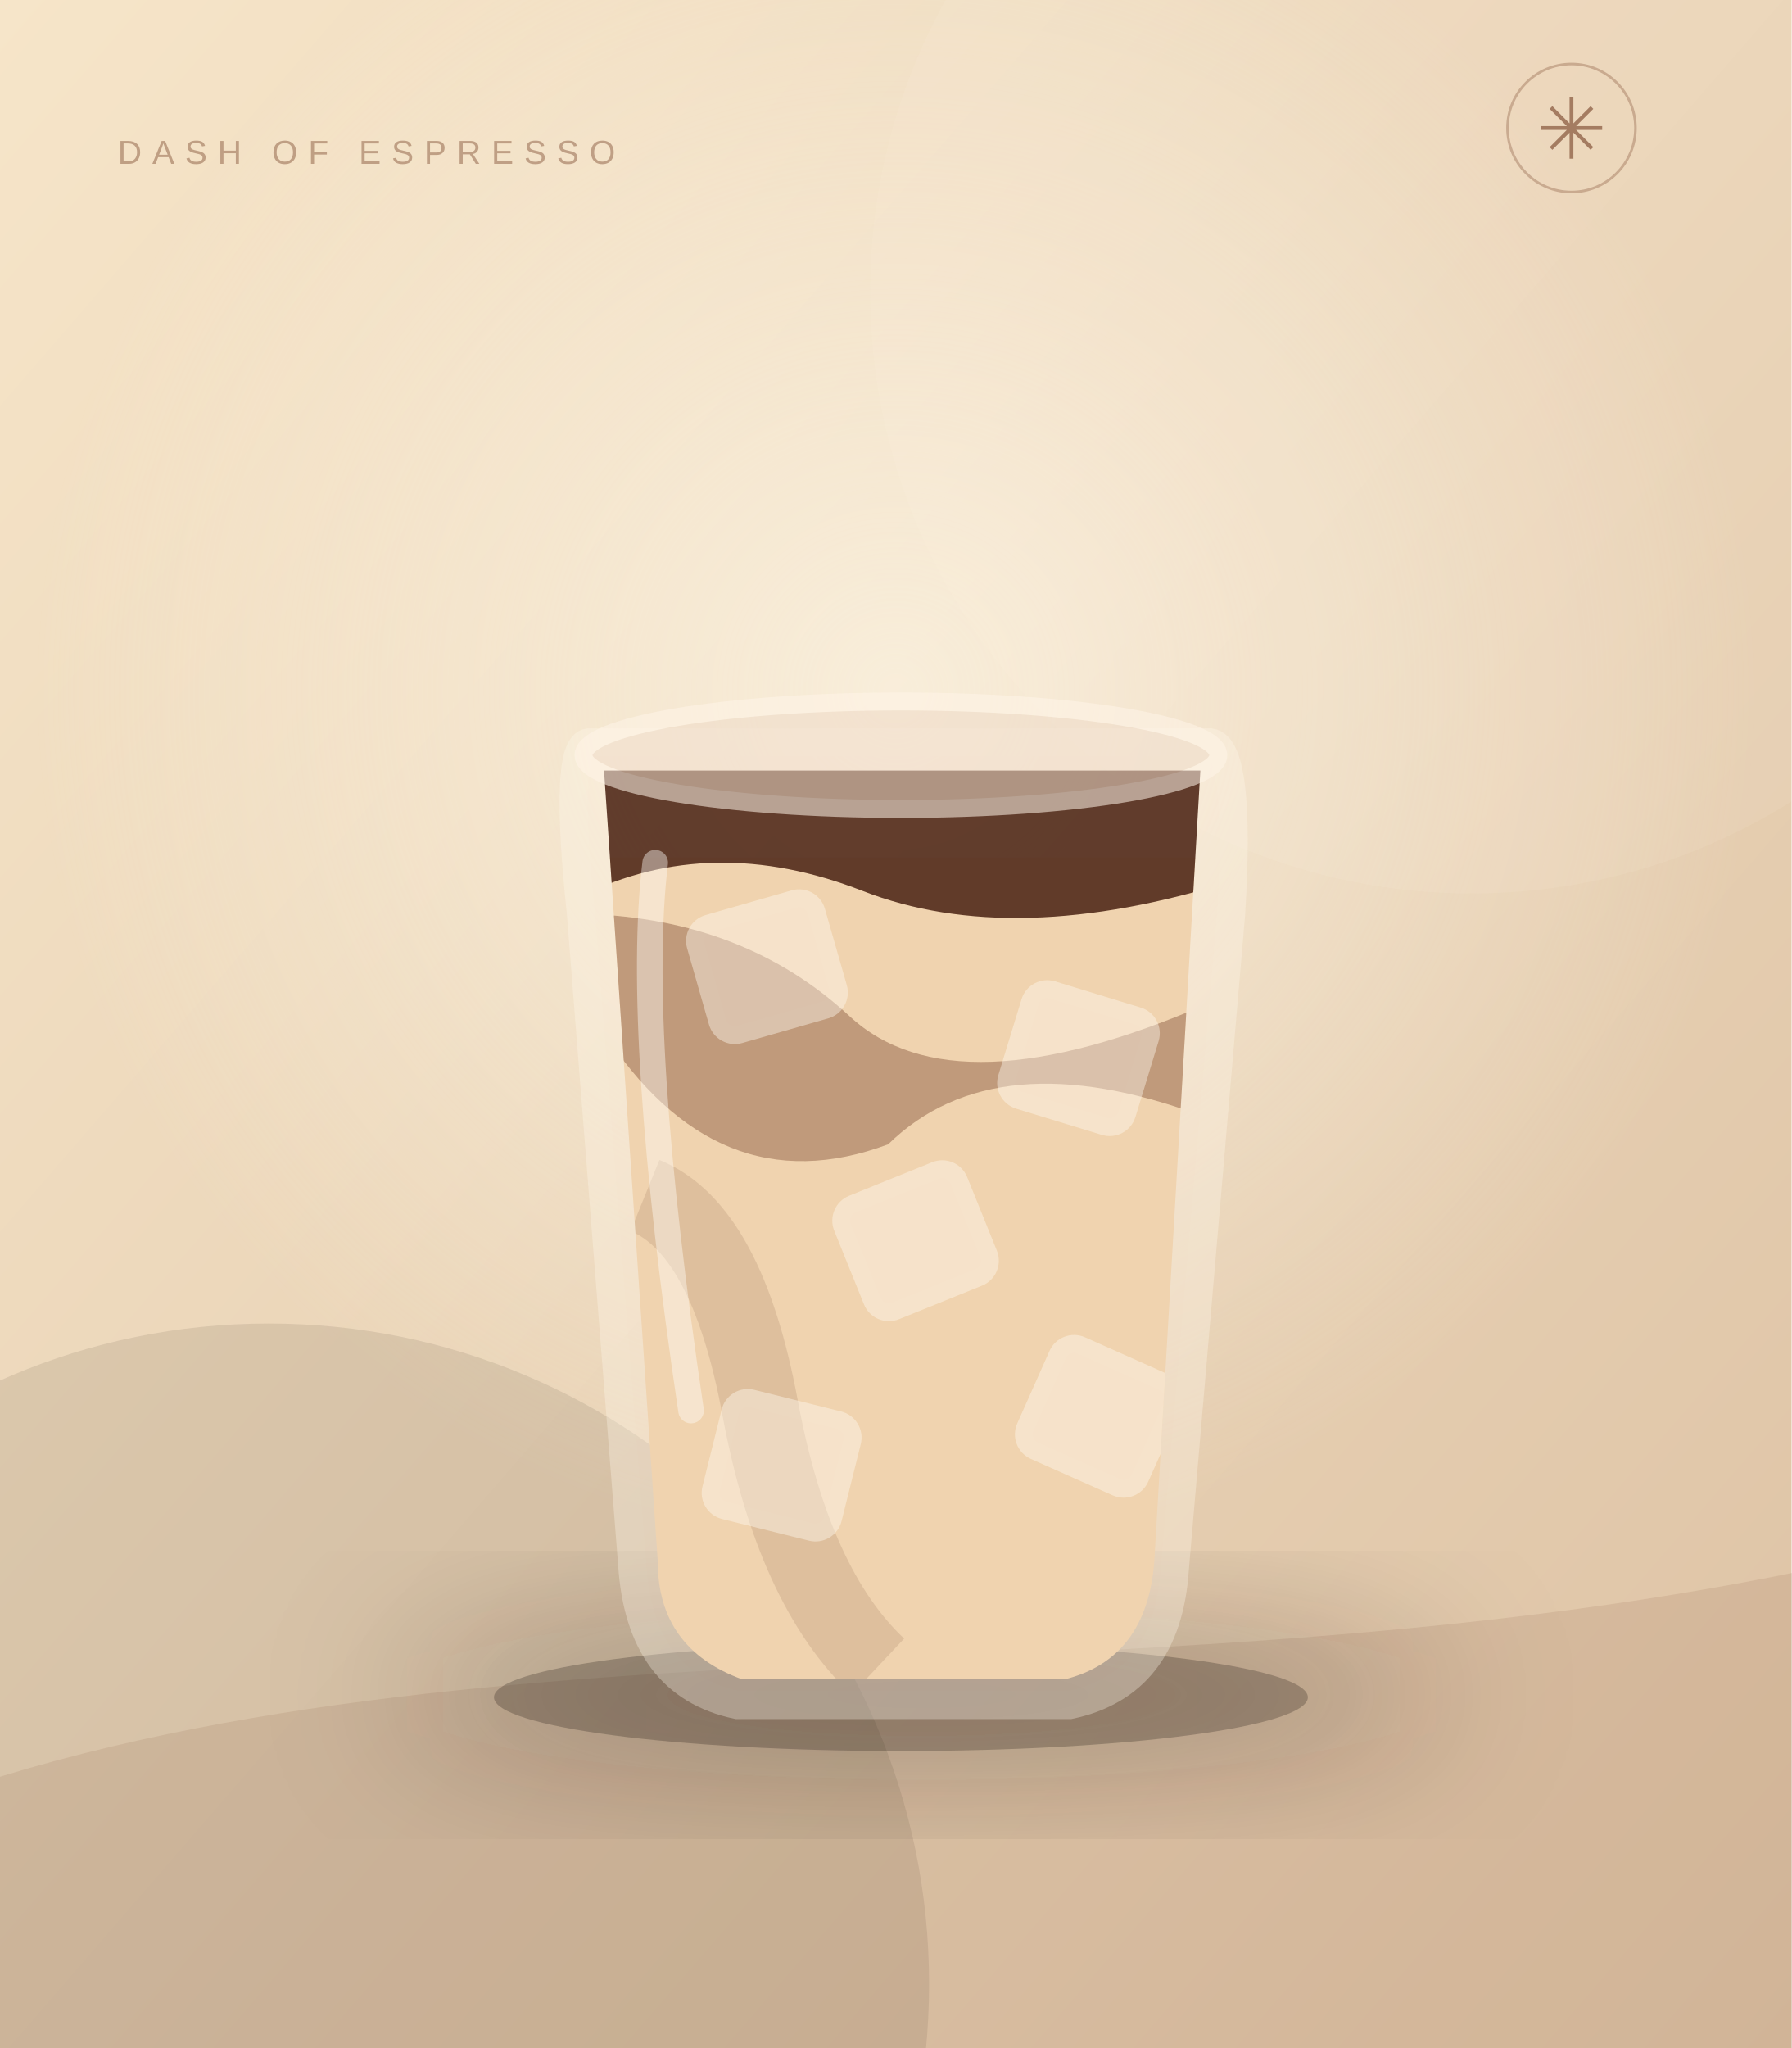
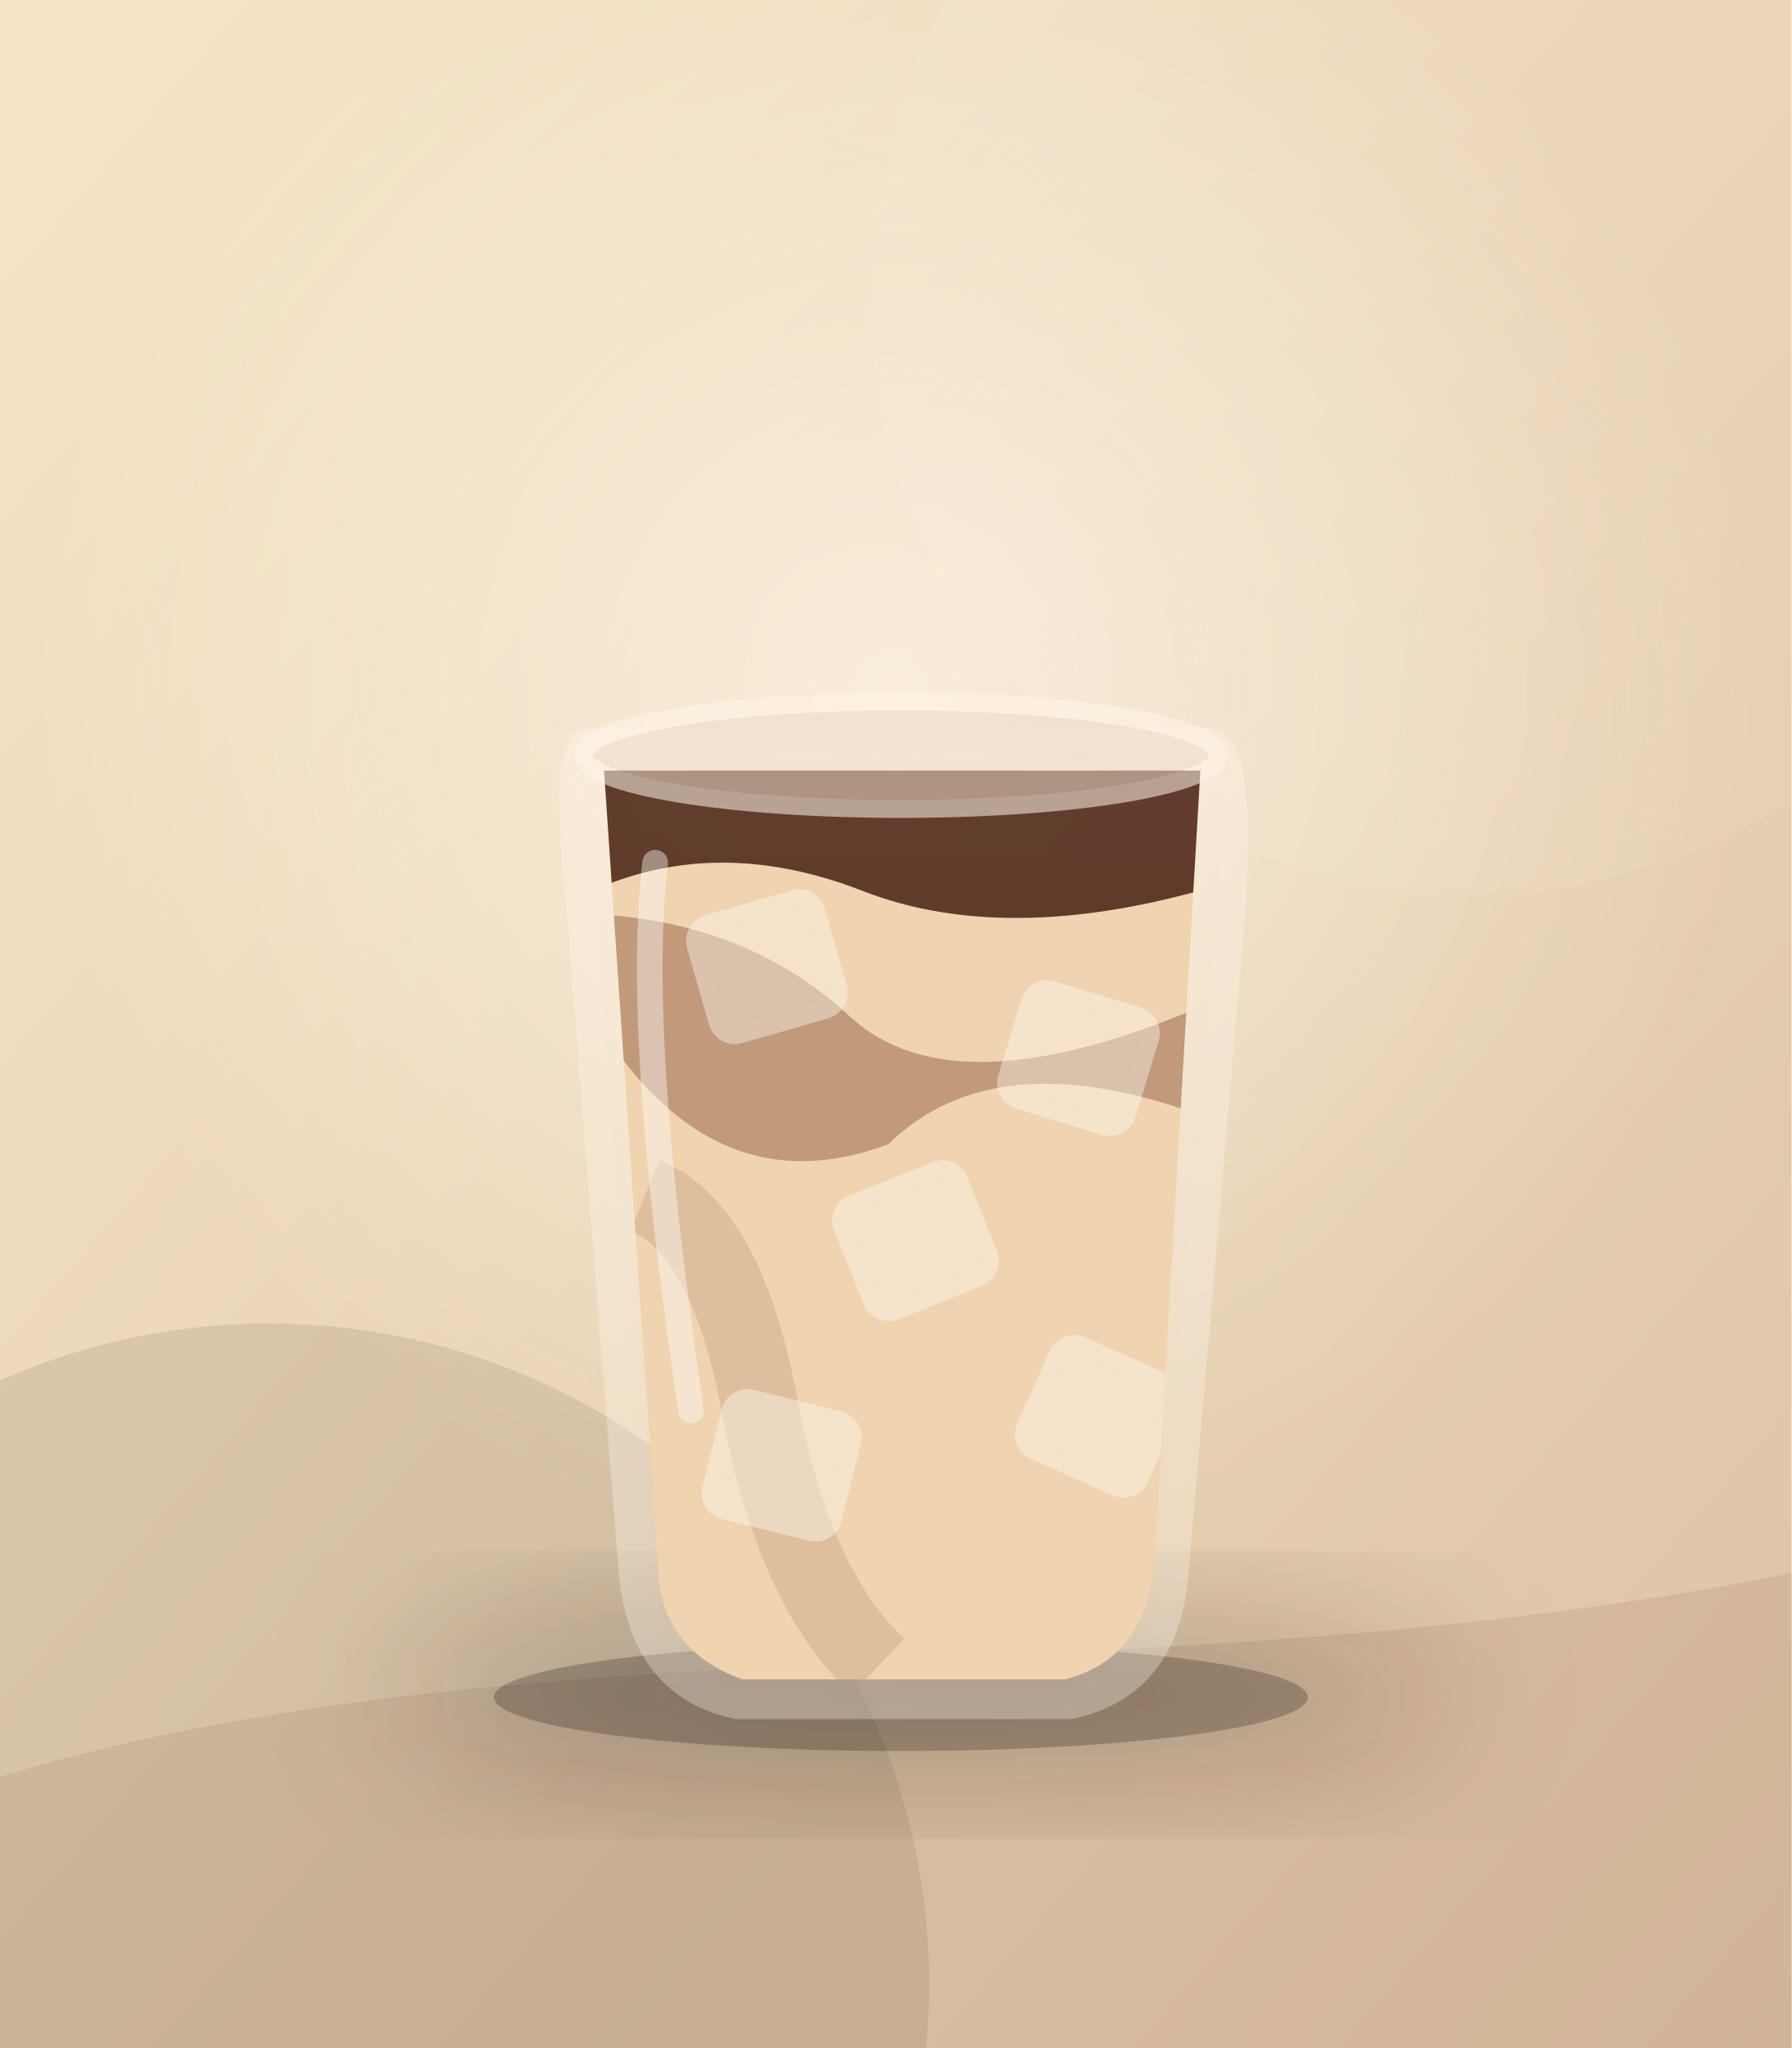
<svg xmlns="http://www.w3.org/2000/svg" width="700" height="800" viewBox="0 0 700 800" role="img" aria-label="Stylized coffee drink illustration">
  <defs>
    <linearGradient id="bg" x2="1" y2="1">
      <stop stop-color="#f6e5c9" />
      <stop offset="1" stop-color="#ddc2a4" />
    </linearGradient>
    <radialGradient id="glow">
      <stop stop-color="#fff9ea" stop-opacity=".67" />
      <stop offset="1" stop-color="#fff9ea" stop-opacity="0" />
    </radialGradient>
    <filter id="shade" x="-35%" y="-35%" width="170%" height="170%">
      <feGaussianBlur stdDeviation="30" />
    </filter>
  </defs>
  <rect width="700" height="800" fill="url(#bg)" />
  <circle cx="350" cy="270" r="337" fill="url(#glow)" />
  <circle cx="575" cy="114" r="235" fill="#fff7e5" opacity=".085" />
  <circle cx="105" cy="775" r="258" fill="#1f110f" opacity=".095" />
  <path d="M-30 704 C189 625 461 670 730 608 L730 810 L-30 810Z" fill="#86553b" opacity=".13" />
  <ellipse cx="360" cy="662" rx="206" ry="33" fill="#160c08" opacity=".24" filter="url(#shade)" />
  <ellipse cx="352" cy="663" rx="159" ry="21" fill="#160e0a" opacity=".24" />
  <path d="M230 290 Q220 291 227 357 L247 611 Q250 658 288 666 L418 666 Q456 658 459 613 L481 357 Q485 292 473 290Z" fill="#fff6e8" opacity=".32" stroke="#fff9ec" stroke-width="11" />
  <clipPath id="fillclip">
    <path d="M236 301 L469 301 L451 610 Q448 648 416 656 L290 656 Q257 644 257 610Z" />
  </clipPath>
  <g clip-path="url(#fillclip)">
    <rect x="230" y="335" width="250" height="333" fill="#f0d3af" />
    <path d="M227 350 Q278 325 337 348 T482 344 L484 278 L223 278Z" fill="#552e1d" opacity=".92" />
    <path d="M229 357 Q291 359 332 397 T472 392 L470 436 Q389 406 347 447 Q280 472 235 402Z" fill="#86553b" opacity=".45" />
    <path d="M252 467 Q284 480 297 550 T343 651" fill="none" stroke="#552e1d" stroke-width="30" opacity=".12" />
    <g opacity=".42" stroke="#fffbf1" stroke-width="7">
      <rect x="275" y="355" width="49" height="45" rx="7" fill="#fff7ee" transform="rotate(-16 300 377)" />
      <rect x="397" y="391" width="49" height="45" rx="7" fill="#fff7ee" transform="rotate(17 422 413)" />
      <rect x="333" y="462" width="49" height="45" rx="7" fill="#fff7ee" transform="rotate(-22 358 484)" />
      <rect x="405" y="531" width="49" height="45" rx="7" fill="#fff7ee" transform="rotate(24 430 553)" />
      <rect x="281" y="550" width="49" height="45" rx="7" fill="#fff7ee" transform="rotate(14 306 572)" />
    </g>
  </g>
  <path d="M256 337 Q248 403 270 551" fill="none" stroke="#fffdf7" stroke-width="10" stroke-linecap="round" opacity=".42" />
  <ellipse cx="352" cy="295" rx="124" ry="21" fill="#eedbc8" opacity=".55" stroke="#fff4e8" stroke-width="7" />
-   <text x="46" y="64" font-size="13" font-family="Arial,sans-serif" letter-spacing="4.1" fill="#86553b" opacity=".48">DASH OF ESPRESSO</text>
-   <g transform="translate(614 50)">
-     <circle r="25" fill="none" stroke="#86553b" opacity=".35" />
-     <path d="M-12 0 H12 M0 -12 V12 M-8 -8 L8 8 M-8 8 L8 -8" stroke="#86553b" stroke-width="1.5" opacity=".7" />
-   </g>
</svg>
